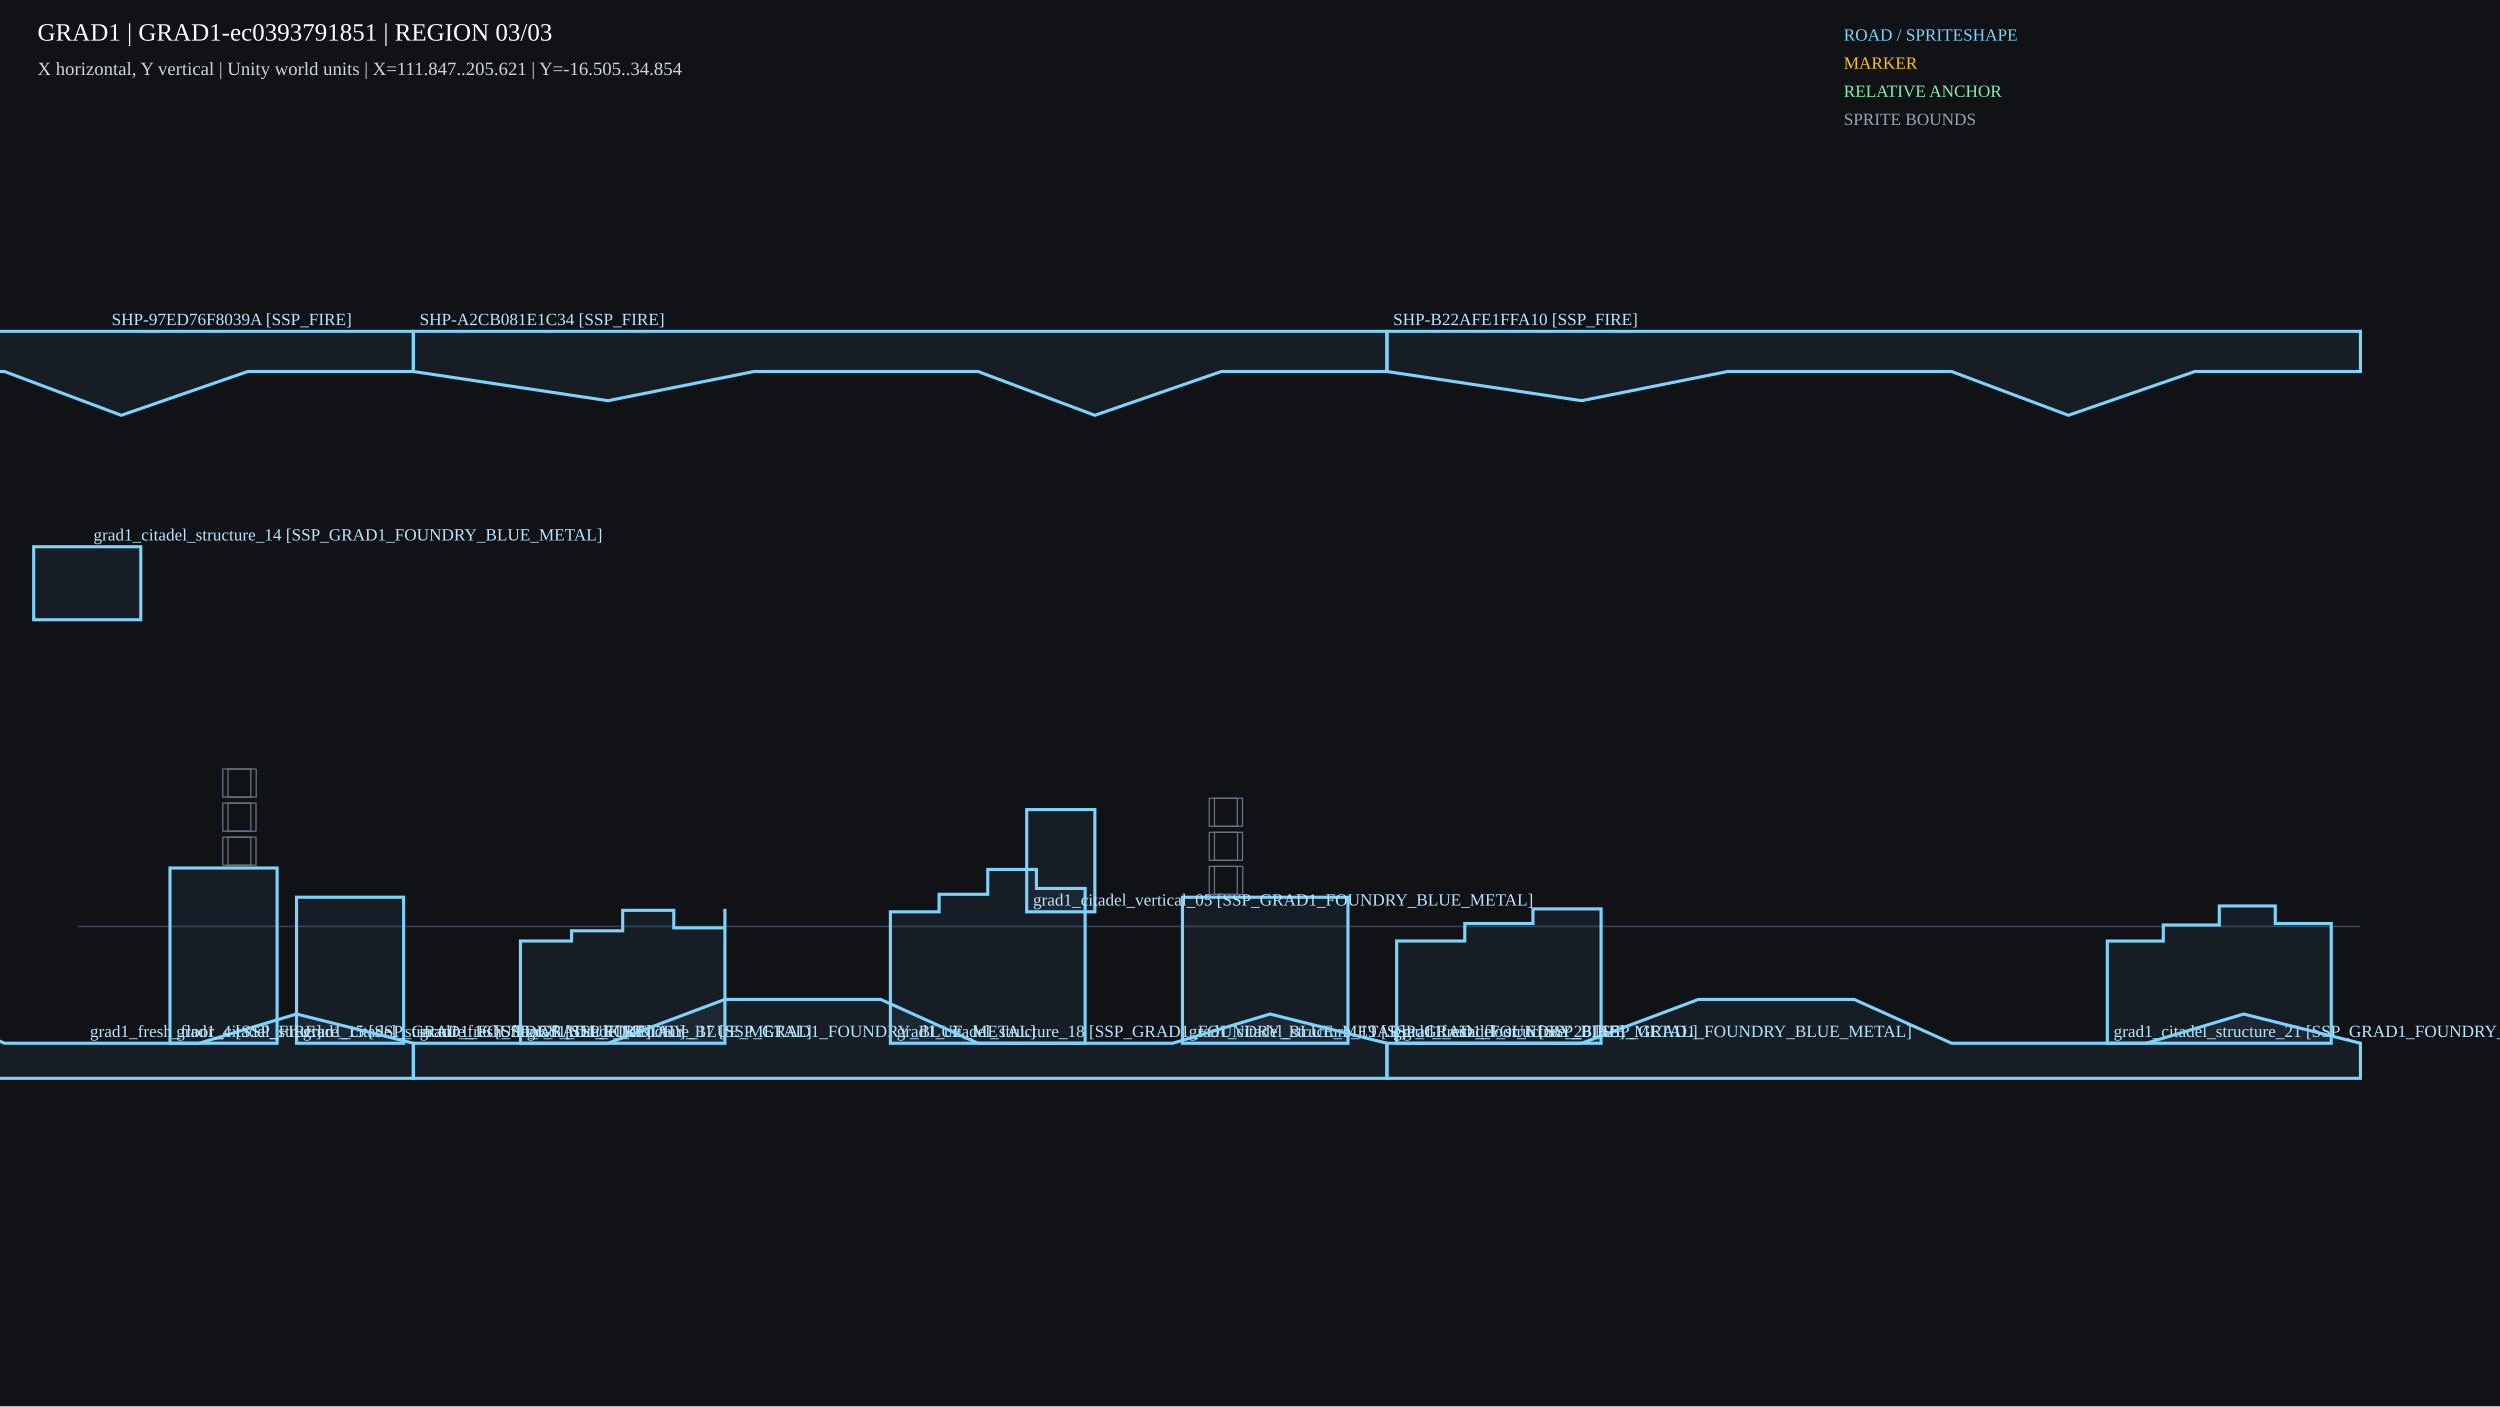
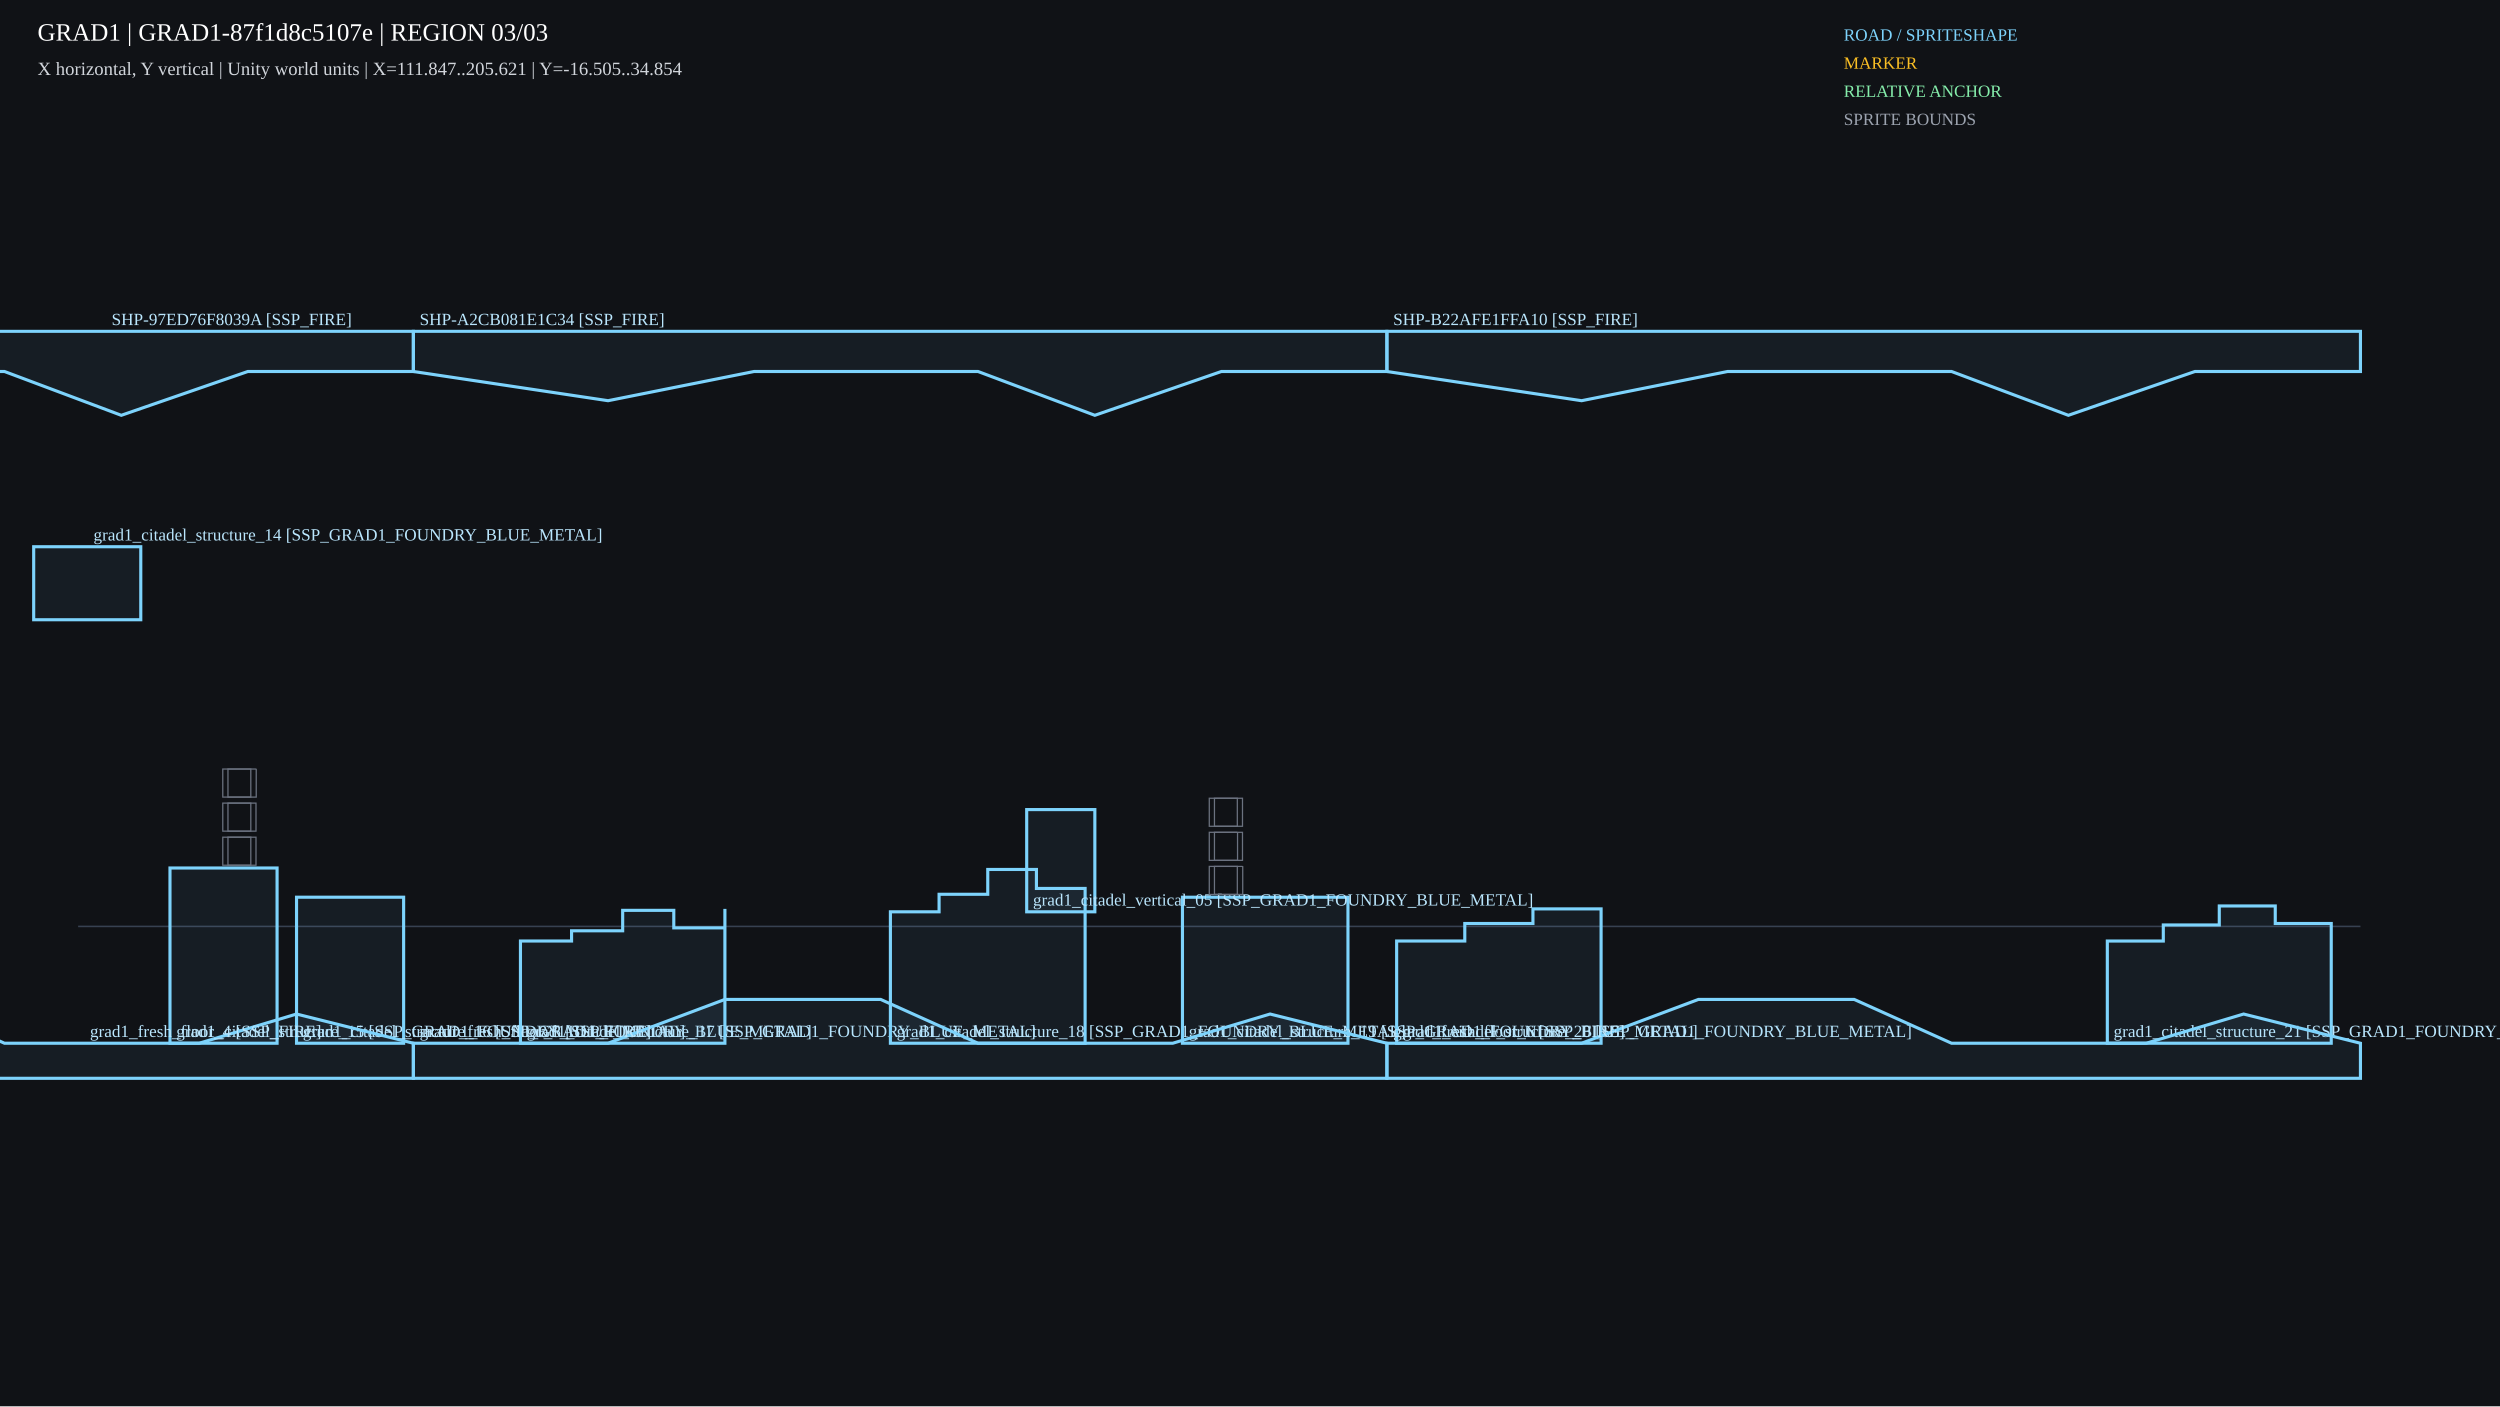
<svg xmlns="http://www.w3.org/2000/svg" viewBox="0 0 1600 900">
  <rect width="100%" height="100%" fill="#101216" />
-   <text x="24" y="26" fill="white" font-size="16">GRAD1 | GRAD1-ec0393791851 | REGION 03/03</text>
+   <text x="24" y="26" fill="white" font-size="16">GRAD1 | GRAD1-87f1d8c5107e | REGION 03/03</text>
  <text x="24" y="48" fill="#d1d5db" font-size="12">X horizontal, Y vertical | Unity world units | X=111.847..205.621 | Y=-16.505..34.854</text>
  <text x="1180" y="26" fill="#7dd3fc" font-size="11">ROAD / SPRITESHAPE</text>
  <text x="1180" y="44" fill="#fbbf24" font-size="11">MARKER</text>
  <text x="1180" y="62" fill="#86efac" font-size="11">RELATIVE ANCHOR</text>
  <text x="1180" y="80" fill="#9ca3af" font-size="11">SPRITE BOUNDS</text>
  <line x1="50" y1="592.904" x2="1510.686" y2="592.904" stroke="#374151" stroke-width="1" />
  <path d="M21.558,396.638 L21.557,396.113 L21.558,394.63 L21.557,392.325 L21.558,389.336 L21.557,385.8 L21.558,381.852 L21.557,377.631 L21.558,373.273 L21.558,368.915 L21.558,364.694 L21.558,360.746 L21.558,357.209 L21.558,354.22 L21.558,351.916 L21.558,350.433 L21.558,349.908 L22.327,349.908 L24.503,349.908 L27.882,349.908 L32.267,349.908 L37.453,349.908 L43.243,349.908 L49.434,349.908 L55.826,349.908 L62.218,349.908 L68.409,349.908 L74.199,349.908 L79.386,349.908 L83.77,349.908 L87.15,349.908 L89.325,349.908 L90.095,349.908 L90.095,350.433 L90.095,351.916 L90.095,354.22 L90.095,357.209 L90.095,360.746 L90.095,364.694 L90.095,368.915 L90.095,373.273 L90.095,377.631 L90.095,381.852 L90.095,385.8 L90.095,389.336 L90.095,392.325 L90.095,394.63 L90.095,396.113 L90.095,396.638 L89.325,396.638 L87.15,396.638 L83.77,396.638 L79.386,396.638 L74.199,396.638 L68.409,396.638 L62.218,396.638 L55.826,396.638 L49.434,396.638 L43.243,396.638 L37.454,396.638 L32.267,396.638 L27.882,396.638 L24.502,396.638 L22.327,396.638 L21.558,396.638 Z" fill="#7dd3fc" fill-opacity="0.06" stroke="#7dd3fc" stroke-width="2" />
  <text x="59.826" y="345.908" fill="#bae6fd" font-size="11">grad1_citadel_structure_14 [SSP_GRAD1_FOUNDRY_BLUE_METAL]</text>
  <path d="M108.787,667.671 L108.787,666.412 L108.787,662.852 L108.787,657.322 L108.787,650.148 L108.787,641.66 L108.787,632.186 L108.787,622.055 L108.787,611.596 L108.787,601.136 L108.787,591.005 L108.787,581.531 L108.787,573.043 L108.787,565.87 L108.787,560.339 L108.787,556.779 L108.787,555.52 L109.557,555.52 L111.732,555.52 L115.112,555.52 L119.496,555.52 L124.683,555.52 L130.473,555.52 L136.664,555.52 L143.056,555.52 L149.447,555.52 L155.638,555.52 L161.428,555.52 L166.615,555.52 L170.999,555.52 L174.379,555.52 L176.554,555.52 L177.324,555.52 L177.324,556.779 L177.324,560.339 L177.324,565.87 L177.324,573.043 L177.324,581.531 L177.324,591.005 L177.324,601.136 L177.324,611.596 L177.324,622.055 L177.324,632.186 L177.324,641.66 L177.324,650.148 L177.324,657.322 L177.324,662.852 L177.324,666.412 L177.324,667.671 L176.554,667.671 L174.379,667.671 L170.999,667.671 L166.615,667.671 L161.428,667.671 L155.639,667.671 L149.447,667.671 L143.055,667.671 L136.664,667.671 L130.472,667.671 L124.683,667.671 L119.496,667.671 L115.112,667.671 L111.732,667.671 L109.557,667.671 L108.787,667.671 Z" fill="#7dd3fc" fill-opacity="0.06" stroke="#7dd3fc" stroke-width="2" />
  <text x="112.787" y="663.671" fill="#bae6fd" font-size="11">grad1_citadel_structure_15 [SSP_GRAD1_FOUNDRY_BLUE_METAL]</text>
  <path d="M189.785,667.671 L189.785,666.622 L189.785,663.656 L189.785,659.047 L189.785,653.068 L189.785,645.995 L189.785,638.1 L189.785,629.658 L189.785,620.942 L189.785,612.225 L189.785,603.783 L189.786,595.888 L189.785,588.815 L189.785,582.837 L189.786,578.227 L189.785,575.261 L189.785,574.212 L190.555,574.212 L192.73,574.212 L196.11,574.212 L200.494,574.212 L205.682,574.212 L211.471,574.212 L217.662,574.212 L224.054,574.212 L230.446,574.212 L236.637,574.212 L242.426,574.212 L247.614,574.212 L251.998,574.212 L255.378,574.212 L257.553,574.212 L258.323,574.212 L258.323,575.261 L258.323,578.227 L258.323,582.837 L258.323,588.815 L258.323,595.888 L258.323,603.783 L258.323,612.225 L258.323,620.942 L258.323,629.658 L258.322,638.1 L258.322,645.995 L258.323,653.068 L258.323,659.047 L258.323,663.656 L258.323,666.622 L258.323,667.671 L257.553,667.671 L255.378,667.671 L251.998,667.671 L247.614,667.671 L242.427,667.671 L236.637,667.671 L230.446,667.671 L224.054,667.671 L217.662,667.671 L211.471,667.671 L205.681,667.671 L200.494,667.671 L196.11,667.671 L192.731,667.671 L190.555,667.671 L189.785,667.671 Z" fill="#7dd3fc" fill-opacity="0.06" stroke="#7dd3fc" stroke-width="2" />
  <text x="193.785" y="663.671" fill="#bae6fd" font-size="11">grad1_citadel_structure_16 [SSP_GRAD1_FOUNDRY_BLUE_METAL]</text>
  <path d="M333.091,667.671 L333.091,666.937 L333.091,664.86 L333.091,661.634 L333.091,657.449 L333.091,652.498 L333.091,646.972 L333.091,641.062 L333.091,634.961 L333.091,628.859 L333.091,622.949 L333.091,617.423 L333.091,612.472 L333.091,608.287 L333.091,605.061 L333.091,602.984 L333.091,602.25 L333.458,602.25 L334.496,602.25 L336.11,602.25 L338.202,602.25 L340.678,602.25 L343.441,602.25 L346.395,602.25 L349.447,602.25 L352.497,602.25 L355.452,602.25 L358.215,602.25 L360.691,602.25 L362.783,602.25 L364.396,602.25 L365.434,602.25 L365.802,602.25 L365.802,602.176 L365.802,601.968 L365.802,601.646 L365.802,601.227 L365.802,600.732 L365.802,600.18 L365.802,599.589 L365.802,598.979 L365.802,598.368 L365.802,597.777 L365.802,597.225 L365.802,596.73 L365.802,596.311 L365.802,595.989 L365.802,595.781 L365.802,595.707 L366.169,595.707 L367.208,595.707 L368.82,595.707 L370.913,595.707 L373.389,595.707 L376.152,595.707 L379.107,595.707 L382.157,595.707 L385.208,595.707 L388.163,595.707 L390.926,595.707 L393.402,595.707 L395.494,595.707 L397.107,595.707 L398.145,595.707 L398.513,595.707 L398.513,595.56 L398.513,595.145 L398.513,594.5 L398.513,593.663 L398.512,592.673 L398.513,591.567 L398.513,590.385 L398.513,589.165 L398.513,587.945 L398.513,586.763 L398.513,585.658 L398.513,584.667 L398.513,583.83 L398.513,583.185 L398.513,582.77 L398.513,582.623 L398.88,582.623 L399.918,582.623 L401.531,582.623 L403.624,582.623 L406.099,582.623 L408.863,582.623 L411.818,582.623 L414.868,582.623 L417.919,582.623 L420.874,582.623 L423.637,582.623 L426.113,582.623 L428.205,582.623 L429.818,582.623 L430.856,582.623 L431.224,582.623 L431.224,582.749 L431.224,583.105 L431.224,583.658 L431.224,584.375 L431.224,585.224 L431.224,586.172 L431.224,587.185 L431.224,588.231 L431.224,589.277 L431.224,590.29 L431.224,591.237 L431.224,592.086 L431.224,592.803 L431.224,593.356 L431.224,593.712 L431.224,593.838 L431.591,593.838 L432.629,593.838 L434.243,593.838 L436.335,593.838 L438.811,593.838 L441.574,593.838 L444.528,593.838 L447.579,593.838 L450.63,593.838 L453.585,593.838 L456.348,593.838 L458.824,593.838 L460.916,593.838 L462.529,593.838 L463.567,593.838 L463.935,593.838 L463.935,593.702 L463.935,593.316 L463.935,592.717 L463.935,591.94 L463.935,591.02 L463.935,589.994 L463.935,588.896 L463.935,587.763 L463.935,586.63 L463.934,585.533 L463.935,584.506 L463.935,583.587 L463.934,582.81 L463.934,582.21 L463.935,581.825 L463.935,581.688 L463.935,582.654 L463.935,585.383 L463.935,589.623 L463.935,595.123 L463.935,601.631 L463.935,608.894 L463.935,616.661 L463.935,624.68 L463.935,632.699 L463.934,640.466 L463.935,647.729 L463.935,654.237 L463.934,659.737 L463.934,663.977 L463.935,666.706 L463.935,667.671 L462.465,667.671 L458.312,667.671 L451.859,667.671 L443.49,667.671 L433.588,667.671 L422.535,667.671 L410.715,667.671 L398.512,667.671 L386.31,667.671 L374.49,667.671 L363.438,667.671 L353.535,667.671 L345.166,667.671 L338.713,667.671 L334.56,667.671 L333.091,667.671 Z" fill="#7dd3fc" fill-opacity="0.06" stroke="#7dd3fc" stroke-width="2" />
  <text x="337.091" y="663.671" fill="#bae6fd" font-size="11">grad1_citadel_structure_17 [SSP_GRAD1_FOUNDRY_BLUE_METAL]</text>
  <path d="M569.856,667.671 L569.856,666.727 L569.856,664.057 L569.856,659.909 L569.856,654.529 L569.856,648.163 L569.856,641.057 L569.856,633.459 L569.856,625.615 L569.856,617.77 L569.855,610.172 L569.855,603.066 L569.856,596.7 L569.856,591.32 L569.856,587.172 L569.856,584.502 L569.856,583.558 L570.205,583.558 L571.194,583.558 L572.731,583.558 L574.723,583.558 L577.081,583.558 L579.713,583.558 L582.527,583.558 L585.432,583.558 L588.338,583.558 L591.152,583.558 L593.783,583.558 L596.141,583.558 L598.134,583.558 L599.671,583.558 L600.659,583.558 L601.009,583.558 L601.009,583.432 L601.009,583.076 L601.009,582.523 L601.009,581.805 L601.009,580.956 L601.009,580.009 L601.009,578.996 L601.009,577.95 L601.009,576.904 L601.009,575.891 L601.009,574.944 L601.009,574.095 L601.009,573.377 L601.009,572.824 L601.009,572.468 L601.009,572.342 L601.359,572.342 L602.348,572.342 L603.884,572.342 L605.877,572.342 L608.234,572.342 L610.866,572.342 L613.68,572.342 L616.586,572.342 L619.491,572.342 L622.305,572.342 L624.937,572.342 L627.295,572.342 L629.287,572.342 L630.824,572.342 L631.813,572.342 L632.162,572.342 L632.162,572.164 L632.162,571.66 L632.162,570.876 L632.163,569.86 L632.162,568.657 L632.162,567.315 L632.162,565.88 L632.162,564.398 L632.162,562.917 L632.162,561.481 L632.162,560.139 L632.162,558.937 L632.162,557.92 L632.162,557.137 L632.162,556.633 L632.162,556.454 L632.512,556.454 L633.501,556.454 L635.037,556.454 L637.03,556.454 L639.388,556.454 L642.019,556.454 L644.833,556.454 L647.739,556.454 L650.644,556.454 L653.458,556.454 L656.09,556.454 L658.448,556.454 L660.441,556.454 L661.977,556.454 L662.966,556.454 L663.315,556.454 L663.315,556.591 L663.315,556.976 L663.315,557.575 L663.315,558.353 L663.315,559.272 L663.315,560.299 L663.315,561.396 L663.316,562.529 L663.315,563.662 L663.315,564.76 L663.315,565.786 L663.315,566.706 L663.315,567.483 L663.315,568.082 L663.315,568.468 L663.315,568.604 L663.665,568.604 L664.654,568.604 L666.19,568.604 L668.183,568.604 L670.541,568.604 L673.173,568.604 L675.987,568.604 L678.892,568.604 L681.798,568.604 L684.611,568.604 L687.243,568.604 L689.601,568.604 L691.594,568.604 L693.13,568.604 L694.119,568.604 L694.469,568.604 L694.469,568.751 L694.469,569.166 L694.469,569.812 L694.469,570.648 L694.469,571.639 L694.469,572.744 L694.469,573.926 L694.469,575.146 L694.469,576.367 L694.469,577.548 L694.469,578.654 L694.469,579.644 L694.469,580.481 L694.469,581.126 L694.469,581.541 L694.469,581.688 L694.469,582.654 L694.469,585.383 L694.469,589.623 L694.469,595.123 L694.469,601.631 L694.469,608.894 L694.469,616.661 L694.469,624.68 L694.469,632.699 L694.469,640.466 L694.469,647.729 L694.469,654.237 L694.469,659.737 L694.469,663.977 L694.469,666.706 L694.469,667.671 L693.069,667.671 L689.114,667.671 L682.969,667.671 L674.998,667.671 L665.567,667.671 L655.04,667.671 L643.784,667.671 L632.162,667.671 L620.541,667.671 L609.284,667.671 L598.757,667.671 L589.326,667.671 L581.356,667.671 L575.21,667.671 L571.255,667.671 L569.856,667.671 Z" fill="#7dd3fc" fill-opacity="0.06" stroke="#7dd3fc" stroke-width="2" />
  <text x="573.856" y="663.671" fill="#bae6fd" font-size="11">grad1_citadel_structure_18 [SSP_GRAD1_FOUNDRY_BLUE_METAL]</text>
  <path d="M756.776,667.671 L756.776,666.622 L756.776,663.656 L756.776,659.047 L756.776,653.068 L756.775,645.995 L756.776,638.1 L756.775,629.658 L756.776,620.942 L756.776,612.225 L756.776,603.783 L756.776,595.888 L756.776,588.815 L756.776,582.837 L756.776,578.227 L756.776,575.261 L756.776,574.212 L757.965,574.212 L761.327,574.212 L766.55,574.212 L773.326,574.212 L781.342,574.212 L790.29,574.212 L799.858,574.212 L809.736,574.212 L819.615,574.212 L829.182,574.212 L838.13,574.212 L846.146,574.212 L852.922,574.212 L858.145,574.212 L861.507,574.212 L862.697,574.212 L862.696,575.261 L862.697,578.227 L862.696,582.837 L862.697,588.815 L862.696,595.888 L862.697,603.783 L862.697,612.225 L862.697,620.942 L862.697,629.658 L862.697,638.1 L862.697,645.995 L862.697,653.068 L862.697,659.047 L862.697,663.656 L862.697,666.622 L862.697,667.671 L861.507,667.671 L858.145,667.671 L852.922,667.671 L846.147,667.671 L838.13,667.671 L829.182,667.671 L819.614,667.671 L809.736,667.671 L799.858,667.671 L790.29,667.671 L781.342,667.671 L773.326,667.671 L766.55,667.671 L761.327,667.671 L757.965,667.671 L756.776,667.671 Z" fill="#7dd3fc" fill-opacity="0.06" stroke="#7dd3fc" stroke-width="2" />
  <text x="760.776" y="663.671" fill="#bae6fd" font-size="11">grad1_citadel_structure_19 [SSP_GRAD1_FOUNDRY_BLUE_METAL]</text>
  <path d="M893.85,667.671 L893.85,666.937 L893.85,664.86 L893.85,661.634 L893.85,657.449 L893.85,652.498 L893.85,646.972 L893.85,641.062 L893.85,634.961 L893.85,628.859 L893.85,622.949 L893.85,617.423 L893.85,612.472 L893.85,608.287 L893.85,605.061 L893.85,602.984 L893.85,602.25 L894.34,602.25 L895.724,602.25 L897.875,602.25 L900.665,602.25 L903.966,602.25 L907.65,602.25 L911.59,602.25 L915.657,602.25 L919.725,602.25 L923.665,602.25 L927.349,602.25 L930.65,602.25 L933.44,602.25 L935.591,602.25 L936.975,602.25 L937.465,602.25 L937.465,602.124 L937.465,601.768 L937.465,601.215 L937.465,600.497 L937.465,599.648 L937.465,598.701 L937.465,597.688 L937.465,596.642 L937.465,595.596 L937.465,594.583 L937.465,593.636 L937.465,592.787 L937.465,592.069 L937.465,591.516 L937.465,591.16 L937.465,591.034 L937.954,591.034 L939.339,591.034 L941.49,591.034 L944.28,591.034 L947.581,591.034 L951.265,591.034 L955.204,591.034 L959.272,591.034 L963.339,591.034 L967.279,591.034 L970.963,591.034 L974.264,591.034 L977.054,591.034 L979.205,591.034 L980.589,591.034 L981.079,591.034 L981.079,590.929 L981.079,590.633 L981.079,590.172 L981.079,589.574 L981.079,588.867 L981.079,588.077 L981.079,587.233 L981.079,586.361 L981.079,585.49 L981.079,584.645 L981.079,583.856 L981.079,583.149 L981.079,582.551 L981.079,582.09 L981.079,581.793 L981.079,581.688 L981.569,581.688 L982.953,581.688 L985.104,581.688 L987.894,581.688 L991.195,581.688 L994.879,581.688 L998.819,581.688 L1002.886,581.688 L1006.954,581.688 L1010.894,581.688 L1014.578,581.688 L1017.879,581.688 L1020.669,581.688 L1022.82,581.688 L1024.204,581.688 L1024.694,581.688 L1024.694,581.835 L1024.694,582.251 L1024.694,582.896 L1024.694,583.733 L1024.694,584.723 L1024.694,585.828 L1024.694,587.01 L1024.694,588.231 L1024.694,589.451 L1024.694,590.633 L1024.694,591.738 L1024.694,592.728 L1024.694,593.565 L1024.694,594.211 L1024.694,594.626 L1024.694,594.773 L1024.694,595.591 L1024.694,597.905 L1024.694,601.5 L1024.694,606.163 L1024.694,611.68 L1024.694,617.838 L1024.694,624.424 L1024.694,631.222 L1024.694,638.021 L1024.694,644.606 L1024.694,650.764 L1024.694,656.281 L1024.694,660.944 L1024.694,664.539 L1024.694,666.853 L1024.694,667.671 L1023.225,667.671 L1019.072,667.671 L1012.619,667.671 L1004.25,667.671 L994.347,667.671 L983.294,667.671 L971.475,667.671 L959.272,667.671 L947.069,667.671 L935.25,667.671 L924.197,667.671 L914.294,667.671 L905.925,667.671 L899.472,667.671 L895.319,667.671 L893.85,667.671 Z" fill="#7dd3fc" fill-opacity="0.06" stroke="#7dd3fc" stroke-width="2" />
  <text x="897.85" y="663.671" fill="#bae6fd" font-size="11">grad1_citadel_structure_20 [SSP_GRAD1_FOUNDRY_BLUE_METAL]</text>
  <path d="M1348.688,667.671 L1348.689,666.937 L1348.689,664.86 L1348.688,661.634 L1348.688,657.449 L1348.688,652.498 L1348.688,646.972 L1348.688,641.062 L1348.688,634.961 L1348.688,628.859 L1348.688,622.949 L1348.688,617.423 L1348.688,612.472 L1348.688,608.287 L1348.688,605.061 L1348.688,602.984 L1348.688,602.25 L1349.091,602.25 L1350.228,602.25 L1351.995,602.25 L1354.286,602.25 L1356.997,602.25 L1360.024,602.25 L1363.26,602.25 L1366.602,602.25 L1369.943,602.25 L1373.179,602.25 L1376.205,602.25 L1378.917,602.25 L1381.209,602.25 L1382.976,602.25 L1384.113,602.25 L1384.515,602.25 L1384.515,602.134 L1384.515,601.808 L1384.515,601.301 L1384.515,600.643 L1384.514,599.865 L1384.515,598.997 L1384.515,598.068 L1384.515,597.109 L1384.515,596.151 L1384.515,595.222 L1384.515,594.353 L1384.515,593.575 L1384.515,592.918 L1384.515,592.411 L1384.515,592.084 L1384.515,591.969 L1384.917,591.969 L1386.055,591.969 L1387.821,591.969 L1390.113,591.969 L1392.824,591.969 L1395.85,591.969 L1399.087,591.969 L1402.428,591.969 L1405.769,591.969 L1409.005,591.969 L1412.032,591.969 L1414.743,591.969 L1417.035,591.969 L1418.802,591.969 L1419.939,591.969 L1420.341,591.969 L1420.341,591.833 L1420.341,591.447 L1420.34,590.848 L1420.341,590.071 L1420.341,589.151 L1420.34,588.125 L1420.341,587.027 L1420.341,585.894 L1420.341,584.761 L1420.341,583.663 L1420.341,582.637 L1420.341,581.718 L1420.341,580.94 L1420.341,580.341 L1420.341,579.956 L1420.341,579.819 L1420.744,579.819 L1421.88,579.819 L1423.647,579.819 L1425.939,579.819 L1428.65,579.819 L1431.676,579.819 L1434.913,579.819 L1438.254,579.819 L1441.595,579.819 L1444.832,579.819 L1447.858,579.819 L1450.569,579.819 L1452.86,579.819 L1454.628,579.819 L1455.765,579.819 L1456.167,579.819 L1456.167,579.945 L1456.167,580.301 L1456.167,580.854 L1456.167,581.572 L1456.167,582.42 L1456.167,583.368 L1456.167,584.381 L1456.167,585.427 L1456.167,586.473 L1456.167,587.486 L1456.167,588.433 L1456.167,589.282 L1456.167,589.999 L1456.167,590.552 L1456.167,590.908 L1456.167,591.034 L1456.57,591.034 L1457.706,591.034 L1459.473,591.034 L1461.765,591.034 L1464.476,591.034 L1467.502,591.034 L1470.739,591.034 L1474.08,591.034 L1477.421,591.034 L1480.658,591.034 L1483.684,591.034 L1486.395,591.034 L1488.687,591.034 L1490.454,591.034 L1491.591,591.034 L1491.993,591.034 L1491.993,591.16 L1491.993,591.516 L1491.993,592.069 L1491.993,592.787 L1491.993,593.636 L1491.993,594.583 L1491.993,595.596 L1491.993,596.642 L1491.993,597.688 L1491.993,598.701 L1491.993,599.648 L1491.993,600.497 L1491.993,601.215 L1491.993,601.768 L1491.993,602.124 L1491.993,602.25 L1491.993,602.984 L1491.993,605.061 L1491.993,608.287 L1491.993,612.472 L1491.993,617.423 L1491.993,622.949 L1491.993,628.859 L1491.993,634.961 L1491.993,641.062 L1491.993,646.972 L1491.993,652.498 L1491.993,657.449 L1491.993,661.634 L1491.993,664.86 L1491.993,666.937 L1491.993,667.671 L1490.384,667.671 L1485.836,667.671 L1478.769,667.671 L1469.602,667.671 L1458.756,667.671 L1446.651,667.671 L1433.706,667.671 L1420.34,667.671 L1406.976,667.671 L1394.031,667.671 L1381.925,667.671 L1371.08,667.671 L1361.913,667.671 L1354.846,667.671 L1350.298,667.671 L1348.688,667.671 Z" fill="#7dd3fc" fill-opacity="0.06" stroke="#7dd3fc" stroke-width="2" />
  <text x="1352.688" y="663.671" fill="#bae6fd" font-size="11">grad1_citadel_structure_21 [SSP_GRAD1_FOUNDRY_BLUE_METAL]</text>
  <path d="M657.085,583.558 L657.085,582.823 L657.085,580.747 L657.085,577.52 L657.085,573.335 L657.085,568.384 L657.085,562.858 L657.085,556.948 L657.085,550.847 L657.085,544.745 L657.085,538.836 L657.085,533.309 L657.085,528.358 L657.085,524.173 L657.085,520.947 L657.085,518.87 L657.085,518.136 L657.575,518.136 L658.959,518.136 L661.11,518.136 L663.9,518.136 L667.201,518.136 L670.885,518.136 L674.825,518.136 L678.892,518.136 L682.96,518.136 L686.9,518.136 L690.584,518.136 L693.885,518.136 L696.675,518.136 L698.825,518.136 L700.21,518.136 L700.7,518.136 L700.7,518.87 L700.7,520.947 L700.7,524.173 L700.7,528.358 L700.7,533.309 L700.7,538.836 L700.7,544.745 L700.7,550.847 L700.7,556.948 L700.7,562.858 L700.7,568.384 L700.7,573.335 L700.7,577.52 L700.7,580.747 L700.7,582.823 L700.7,583.558 L700.21,583.558 L698.825,583.558 L696.675,583.558 L693.885,583.558 L690.584,583.558 L686.9,583.558 L682.96,583.558 L678.892,583.558 L674.825,583.558 L670.885,583.558 L667.201,583.558 L663.9,583.558 L661.11,583.558 L658.959,583.558 L657.575,583.558 L657.085,583.558 Z" fill="#7dd3fc" fill-opacity="0.06" stroke="#7dd3fc" stroke-width="2" />
  <text x="661.085" y="579.558" fill="#bae6fd" font-size="11">grad1_citadel_vertical_05 [SSP_GRAD1_FOUNDRY_BLUE_METAL]</text>
  <path d="M-358.512,212.055 L-351.515,212.055 L-331.74,212.054 L-301.013,212.055 L-261.158,212.055 L-214.002,212.055 L-161.37,212.055 L-105.088,212.054 L-46.98,212.055 L11.129,212.055 L67.411,212.055 L120.044,212.055 L167.199,212.055 L207.054,212.055 L237.781,212.055 L257.556,212.055 L264.553,212.055 L264.553,212.343 L264.553,213.159 L264.553,214.426 L264.553,216.07 L264.554,218.016 L264.554,220.187 L264.553,222.508 L264.553,224.905 L264.553,227.302 L264.553,229.624 L264.553,231.795 L264.553,233.74 L264.553,235.384 L264.553,236.652 L264.553,237.467 L264.553,237.756 L263.364,237.756 L260.002,237.756 L254.779,237.756 L248.003,237.756 L239.987,237.756 L231.039,237.756 L221.471,237.756 L211.593,237.756 L201.714,237.756 L192.146,237.756 L183.199,237.756 L175.182,237.756 L168.407,237.756 L163.184,237.756 L159.822,237.756 L158.632,237.756 L157.722,238.071 L155.152,238.961 L151.157,240.343 L145.976,242.137 L139.846,244.259 L133.004,246.627 L125.687,249.16 L118.133,251.775 L110.579,254.39 L103.262,256.923 L96.42,259.291 L90.29,261.413 L85.109,263.206 L81.114,264.589 L78.543,265.479 L77.634,265.794 L76.794,265.479 L74.421,264.589 L70.734,263.206 L65.951,261.413 L60.293,259.291 L53.977,256.923 L47.223,254.39 L40.25,251.775 L33.277,249.16 L26.522,246.627 L20.207,244.259 L14.548,242.137 L9.766,240.343 L6.078,238.961 L3.705,238.071 L2.866,237.756 L1.256,237.756 L-3.292,237.756 L-10.359,237.756 L-19.526,237.756 L-30.372,237.756 L-42.477,237.756 L-55.422,237.756 L-68.787,237.756 L-82.152,237.756 L-95.097,237.756 L-107.202,237.756 L-118.048,237.756 L-127.214,237.756 L-134.282,237.756 L-138.83,237.756 L-140.44,237.756 L-141.489,237.966 L-144.455,238.559 L-149.064,239.481 L-155.043,240.677 L-162.116,242.091 L-170.011,243.67 L-178.453,245.359 L-187.169,247.102 L-195.886,248.845 L-204.328,250.534 L-212.223,252.113 L-219.296,253.527 L-225.274,254.723 L-229.884,255.645 L-232.85,256.238 L-233.899,256.448 L-235.299,256.238 L-239.254,255.645 L-245.399,254.723 L-253.37,253.527 L-262.801,252.113 L-273.328,250.534 L-284.584,248.845 L-296.206,247.102 L-307.828,245.359 L-319.084,243.67 L-329.61,242.091 L-339.042,240.677 L-347.012,239.481 L-353.158,238.559 L-357.113,237.966 L-358.512,237.756 L-358.513,237.467 L-358.512,236.652 L-358.512,235.384 L-358.512,233.74 L-358.512,231.795 L-358.512,229.624 L-358.513,227.302 L-358.512,224.905 L-358.512,222.508 L-358.512,220.187 L-358.512,218.016 L-358.512,216.07 L-358.512,214.426 L-358.512,213.159 L-358.512,212.343 L-358.512,212.055 Z" fill="#7dd3fc" fill-opacity="0.06" stroke="#7dd3fc" stroke-width="2" />
  <text x="71.411" y="208.055" fill="#bae6fd" font-size="11">SHP-97ED76F8039A [SSP_FIRE]</text>
  <path d="M264.553,212.055 L271.551,212.055 L291.326,212.054 L322.053,212.055 L361.907,212.055 L409.064,212.055 L461.696,212.055 L517.978,212.054 L576.087,212.055 L634.195,212.055 L690.478,212.055 L743.109,212.055 L790.266,212.055 L830.12,212.055 L860.848,212.055 L880.622,212.055 L887.62,212.055 L887.619,212.343 L887.62,213.159 L887.619,214.426 L887.62,216.07 L887.62,218.016 L887.62,220.187 L887.62,222.508 L887.62,224.905 L887.62,227.302 L887.62,229.624 L887.62,231.795 L887.62,233.74 L887.62,235.384 L887.62,236.652 L887.619,237.467 L887.62,237.756 L886.43,237.756 L883.069,237.756 L877.845,237.756 L871.069,237.756 L863.053,237.756 L854.105,237.756 L844.537,237.756 L834.659,237.756 L824.781,237.756 L815.212,237.756 L806.265,237.756 L798.249,237.756 L791.473,237.756 L786.25,237.756 L782.888,237.756 L781.698,237.756 L780.789,238.071 L778.218,238.961 L774.223,240.343 L769.042,242.137 L762.912,244.259 L756.07,246.627 L748.753,249.16 L741.199,251.775 L733.645,254.39 L726.328,256.923 L719.486,259.291 L713.356,261.413 L708.175,263.206 L704.18,264.589 L701.609,265.479 L700.7,265.794 L699.86,265.479 L697.487,264.589 L693.8,263.206 L689.017,261.413 L683.359,259.291 L677.043,256.923 L670.289,254.39 L663.316,251.775 L656.343,249.16 L649.589,246.627 L643.273,244.259 L637.614,242.137 L632.832,240.343 L629.144,238.961 L626.771,238.071 L625.932,237.756 L624.322,237.756 L619.774,237.756 L612.707,237.756 L603.54,237.756 L592.695,237.756 L580.589,237.756 L567.644,237.756 L554.279,237.756 L540.914,237.756 L527.97,237.756 L515.864,237.756 L505.018,237.756 L495.852,237.756 L488.784,237.756 L484.236,237.756 L482.627,237.756 L481.577,237.966 L478.611,238.559 L474.002,239.481 L468.024,240.677 L460.95,242.091 L453.055,243.67 L444.613,245.359 L435.897,247.102 L427.18,248.845 L418.738,250.534 L410.843,252.113 L403.77,253.527 L397.792,254.723 L393.182,255.645 L390.216,256.238 L389.167,256.448 L387.767,256.238 L383.812,255.645 L377.667,254.723 L369.696,253.527 L360.265,252.113 L349.738,250.534 L338.482,248.845 L326.86,247.102 L315.238,245.359 L303.982,243.67 L293.455,242.091 L284.024,240.677 L276.053,239.481 L269.908,238.559 L265.953,237.966 L264.553,237.756 L264.553,237.467 L264.553,236.652 L264.553,235.384 L264.553,233.74 L264.554,231.795 L264.554,229.624 L264.553,227.302 L264.553,224.905 L264.553,222.508 L264.553,220.187 L264.553,218.016 L264.553,216.07 L264.553,214.426 L264.553,213.159 L264.553,212.343 L264.553,212.055 Z" fill="#7dd3fc" fill-opacity="0.06" stroke="#7dd3fc" stroke-width="2" />
  <text x="268.553" y="208.055" fill="#bae6fd" font-size="11">SHP-A2CB081E1C34 [SSP_FIRE]</text>
  <path d="M887.62,212.055 L894.617,212.055 L914.392,212.054 L945.119,212.055 L984.974,212.055 L1032.13,212.055 L1084.761,212.055 L1141.045,212.054 L1199.152,212.055 L1257.26,212.055 L1313.543,212.055 L1366.175,212.055 L1413.331,212.055 L1453.186,212.055 L1483.913,212.055 L1503.688,212.055 L1510.685,212.055 L1510.686,212.343 L1510.685,213.159 L1510.685,214.426 L1510.685,216.07 L1510.685,218.016 L1510.685,220.187 L1510.685,222.508 L1510.685,224.905 L1510.685,227.302 L1510.685,229.624 L1510.685,231.795 L1510.685,233.74 L1510.685,235.384 L1510.685,236.652 L1510.685,237.467 L1510.685,237.756 L1509.496,237.756 L1506.134,237.756 L1500.91,237.756 L1494.136,237.756 L1486.119,237.756 L1477.171,237.756 L1467.603,237.756 L1457.725,237.756 L1447.846,237.756 L1438.278,237.756 L1429.331,237.756 L1421.314,237.756 L1414.539,237.756 L1409.315,237.756 L1405.954,237.756 L1404.764,237.756 L1403.855,238.071 L1401.284,238.961 L1397.289,240.343 L1392.108,242.137 L1385.978,244.259 L1379.136,246.627 L1371.819,249.16 L1364.265,251.775 L1356.711,254.39 L1349.394,256.923 L1342.552,259.291 L1336.422,261.413 L1331.241,263.206 L1327.246,264.589 L1324.675,265.479 L1323.766,265.794 L1322.927,265.479 L1320.553,264.589 L1316.866,263.206 L1312.083,261.413 L1306.424,259.291 L1300.109,256.923 L1293.355,254.39 L1286.382,251.775 L1279.409,249.16 L1272.655,246.627 L1266.339,244.259 L1260.68,242.137 L1255.898,240.343 L1252.21,238.961 L1249.837,238.071 L1248.998,237.756 L1247.389,237.756 L1242.84,237.756 L1235.773,237.756 L1226.606,237.756 L1215.76,237.756 L1203.655,237.756 L1190.71,237.756 L1177.345,237.756 L1163.98,237.756 L1151.035,237.756 L1138.93,237.756 L1128.084,237.756 L1118.917,237.756 L1111.85,237.756 L1107.302,237.756 L1105.693,237.756 L1104.643,237.966 L1101.677,238.559 L1097.068,239.481 L1091.09,240.677 L1084.016,242.091 L1076.121,243.67 L1067.679,245.359 L1058.963,247.102 L1050.246,248.845 L1041.804,250.534 L1033.91,252.113 L1026.836,253.527 L1020.858,254.723 L1016.249,255.645 L1013.282,256.238 L1012.233,256.448 L1010.833,256.238 L1006.879,255.645 L1000.733,254.723 L992.762,253.527 L983.331,252.113 L972.804,250.534 L961.548,248.845 L949.926,247.102 L938.305,245.359 L927.048,243.67 L916.522,242.091 L907.09,240.677 L899.12,239.481 L892.974,238.559 L889.019,237.966 L887.62,237.756 L887.619,237.467 L887.62,236.652 L887.619,235.384 L887.62,233.74 L887.62,231.795 L887.62,229.624 L887.62,227.302 L887.62,224.905 L887.62,222.508 L887.62,220.187 L887.62,218.016 L887.62,216.07 L887.62,214.426 L887.62,213.159 L887.619,212.343 L887.62,212.055 Z" fill="#7dd3fc" fill-opacity="0.06" stroke="#7dd3fc" stroke-width="2" />
  <text x="891.62" y="208.055" fill="#bae6fd" font-size="11">SHP-B22AFE1FFA10 [SSP_FIRE]</text>
  <path d="M-358.512,667.671 L-357.113,667.671 L-353.158,667.671 L-347.012,667.671 L-339.042,667.671 L-329.61,667.671 L-319.084,667.671 L-307.828,667.671 L-296.206,667.671 L-284.584,667.671 L-273.328,667.671 L-262.801,667.671 L-253.37,667.671 L-245.399,667.671 L-239.254,667.671 L-235.299,667.671 L-233.899,667.671 L-233.06,667.357 L-230.687,666.467 L-226.999,665.084 L-222.217,663.291 L-216.558,661.169 L-210.242,658.8 L-203.488,656.267 L-196.516,653.653 L-189.542,651.038 L-182.789,648.505 L-176.473,646.136 L-170.814,644.014 L-166.032,642.221 L-162.344,640.838 L-159.971,639.948 L-159.131,639.634 L-158.012,639.634 L-154.848,639.634 L-149.932,639.634 L-143.555,639.634 L-136.01,639.634 L-127.589,639.634 L-118.584,639.634 L-109.286,639.634 L-99.989,639.634 L-90.984,639.634 L-82.562,639.634 L-75.018,639.634 L-68.641,639.634 L-63.724,639.634 L-60.561,639.634 L-59.441,639.634 L-58.741,639.948 L-56.764,640.838 L-53.691,642.221 L-49.706,644.014 L-44.99,646.136 L-39.727,648.505 L-34.098,651.038 L-28.288,653.653 L-22.477,656.267 L-16.849,658.8 L-11.585,661.169 L-6.87,663.291 L-2.885,665.084 L0.188,666.467 L2.166,667.357 L2.866,667.671 L4.265,667.671 L8.22,667.671 L14.366,667.671 L22.336,667.671 L31.768,667.671 L42.294,667.671 L53.551,667.671 L65.172,667.671 L76.794,667.671 L88.051,667.671 L98.577,667.671 L108.008,667.671 L115.979,667.671 L122.125,667.671 L126.08,667.671 L127.479,667.671 L128.179,667.462 L130.156,666.868 L133.229,665.947 L137.215,664.751 L141.93,663.336 L147.193,661.757 L152.822,660.069 L158.632,658.325 L164.443,656.582 L170.071,654.894 L175.335,653.315 L180.05,651.9 L184.035,650.705 L187.108,649.783 L189.085,649.189 L189.785,648.98 L190.625,649.189 L192.998,649.783 L196.685,650.705 L201.468,651.9 L207.127,653.315 L213.443,654.894 L220.196,656.582 L227.17,658.325 L234.142,660.069 L240.897,661.757 L247.212,663.336 L252.871,664.751 L257.654,665.947 L261.341,666.868 L263.714,667.462 L264.553,667.671 L264.553,667.923 L264.553,668.635 L264.553,669.742 L264.553,671.176 L264.554,672.874 L264.554,674.769 L264.553,676.795 L264.553,678.887 L264.553,680.979 L264.553,683.005 L264.553,684.9 L264.553,686.597 L264.553,688.032 L264.553,689.138 L264.553,689.85 L264.553,690.102 L257.556,690.102 L237.781,690.102 L207.054,690.102 L167.199,690.102 L120.044,690.102 L67.412,690.102 L11.129,690.102 L-46.979,690.102 L-105.088,690.102 L-161.37,690.102 L-214.002,690.102 L-261.158,690.102 L-301.013,690.102 L-331.74,690.102 L-351.515,690.102 L-358.512,690.102 L-358.513,689.85 L-358.512,689.138 L-358.512,688.032 L-358.512,686.597 L-358.512,684.9 L-358.512,683.005 L-358.513,680.979 L-358.512,678.887 L-358.512,676.795 L-358.512,674.769 L-358.512,672.874 L-358.512,671.176 L-358.512,669.742 L-358.512,668.635 L-358.512,667.923 L-358.512,667.671 Z" fill="#7dd3fc" fill-opacity="0.06" stroke="#7dd3fc" stroke-width="2" />
  <text x="57.551" y="663.671" fill="#bae6fd" font-size="11">grad1_fresh_floor_4 [SSP_FIRE]</text>
  <path d="M264.553,667.671 L265.953,667.671 L269.908,667.671 L276.053,667.671 L284.024,667.671 L293.456,667.671 L303.982,667.671 L315.238,667.671 L326.86,667.671 L338.482,667.671 L349.738,667.671 L360.265,667.671 L369.696,667.671 L377.667,667.671 L383.812,667.671 L387.767,667.671 L389.167,667.671 L390.006,667.357 L392.379,666.467 L396.067,665.084 L400.849,663.291 L406.508,661.169 L412.824,658.8 L419.578,656.267 L426.55,653.653 L433.524,651.038 L440.278,648.505 L446.593,646.136 L452.252,644.014 L457.034,642.221 L460.722,640.838 L463.095,639.948 L463.935,639.634 L465.054,639.634 L468.218,639.634 L473.135,639.634 L479.511,639.634 L487.056,639.634 L495.477,639.634 L504.483,639.634 L513.78,639.634 L523.077,639.634 L532.083,639.634 L540.504,639.634 L548.049,639.634 L554.426,639.634 L559.342,639.634 L562.506,639.634 L563.626,639.634 L564.325,639.948 L566.303,640.838 L569.375,642.221 L573.361,644.014 L578.077,646.136 L583.34,648.505 L588.968,651.038 L594.779,653.653 L600.59,656.267 L606.218,658.8 L611.481,661.169 L616.196,663.291 L620.182,665.084 L623.255,666.467 L625.232,667.357 L625.932,667.671 L627.331,667.671 L631.286,667.671 L637.432,667.671 L645.403,667.671 L654.834,667.671 L665.36,667.671 L676.617,667.671 L688.239,667.671 L699.86,667.671 L711.117,667.671 L721.643,667.671 L731.075,667.671 L739.045,667.671 L745.191,667.671 L749.146,667.671 L750.545,667.671 L751.245,667.462 L753.223,666.868 L756.295,665.947 L760.281,664.751 L764.996,663.336 L770.26,661.757 L775.888,660.069 L781.699,658.325 L787.509,656.582 L793.137,654.894 L798.401,653.315 L803.116,651.9 L807.102,650.705 L810.174,649.783 L812.152,649.189 L812.852,648.98 L813.691,649.189 L816.064,649.783 L819.752,650.705 L824.534,651.9 L830.193,653.315 L836.509,654.894 L843.262,656.582 L850.236,658.325 L857.209,660.069 L863.963,661.757 L870.279,663.336 L875.937,664.751 L880.72,665.947 L884.407,666.868 L886.78,667.462 L887.62,667.671 L887.619,667.923 L887.62,668.635 L887.619,669.742 L887.62,671.176 L887.62,672.874 L887.62,674.769 L887.62,676.795 L887.62,678.887 L887.62,680.979 L887.62,683.005 L887.62,684.9 L887.62,686.597 L887.62,688.032 L887.62,689.138 L887.619,689.85 L887.62,690.102 L880.622,690.102 L860.848,690.102 L830.12,690.102 L790.266,690.102 L743.11,690.102 L690.478,690.102 L634.195,690.102 L576.086,690.102 L517.978,690.102 L461.695,690.102 L409.063,690.102 L361.907,690.102 L322.053,690.102 L291.326,690.102 L271.551,690.102 L264.553,690.102 L264.553,689.85 L264.553,689.138 L264.553,688.032 L264.553,686.597 L264.554,684.9 L264.554,683.005 L264.553,680.979 L264.553,678.887 L264.553,676.795 L264.553,674.769 L264.553,672.874 L264.553,671.176 L264.553,669.742 L264.553,668.635 L264.553,667.923 L264.553,667.671 Z" fill="#7dd3fc" fill-opacity="0.06" stroke="#7dd3fc" stroke-width="2" />
  <text x="268.553" y="663.671" fill="#bae6fd" font-size="11">grad1_fresh_floor_5 [SSP_FIRE]</text>
  <path d="M887.62,667.671 L889.019,667.671 L892.974,667.671 L899.119,667.671 L907.09,667.671 L916.522,667.671 L927.048,667.671 L938.305,667.671 L949.926,667.671 L961.548,667.671 L972.804,667.671 L983.331,667.671 L992.762,667.671 L1000.733,667.671 L1006.879,667.671 L1010.833,667.671 L1012.233,667.671 L1013.072,667.357 L1015.446,666.467 L1019.133,665.084 L1023.915,663.291 L1029.574,661.169 L1035.89,658.8 L1042.644,656.267 L1049.617,653.653 L1056.59,651.038 L1063.344,648.505 L1069.66,646.136 L1075.318,644.014 L1080.101,642.221 L1083.788,640.838 L1086.161,639.948 L1087.001,639.634 L1088.12,639.634 L1091.284,639.634 L1096.201,639.634 L1102.578,639.634 L1110.123,639.634 L1118.544,639.634 L1127.549,639.634 L1136.846,639.634 L1146.144,639.634 L1155.149,639.634 L1163.57,639.634 L1171.115,639.634 L1177.491,639.634 L1182.407,639.634 L1185.572,639.634 L1186.691,639.634 L1187.391,639.948 L1189.368,640.838 L1192.441,642.221 L1196.427,644.014 L1201.142,646.136 L1206.405,648.505 L1212.034,651.038 L1217.844,653.653 L1223.655,656.267 L1229.284,658.8 L1234.547,661.169 L1239.262,663.291 L1243.248,665.084 L1246.321,666.467 L1248.298,667.357 L1248.998,667.671 L1250.398,667.671 L1254.352,667.671 L1260.497,667.671 L1268.469,667.671 L1277.9,667.671 L1288.426,667.671 L1299.683,667.671 L1311.304,667.671 L1322.926,667.671 L1334.183,667.671 L1344.709,667.671 L1354.14,667.671 L1362.111,667.671 L1368.256,667.671 L1372.212,667.671 L1373.611,667.671 L1374.311,667.462 L1376.288,666.868 L1379.36,665.947 L1383.347,664.751 L1388.062,663.336 L1393.325,661.757 L1398.953,660.069 L1404.764,658.325 L1410.575,656.582 L1416.203,654.894 L1421.467,653.315 L1426.182,651.9 L1430.168,650.705 L1433.24,649.783 L1435.218,649.189 L1435.918,648.98 L1436.758,649.189 L1439.13,649.783 L1442.817,650.705 L1447.6,651.9 L1453.259,653.315 L1459.574,654.894 L1466.328,656.582 L1473.301,658.325 L1480.275,660.069 L1487.028,661.757 L1493.344,663.336 L1499.003,664.751 L1503.785,665.947 L1507.473,666.868 L1509.846,667.462 L1510.685,667.671 L1510.686,667.923 L1510.685,668.635 L1510.685,669.742 L1510.685,671.176 L1510.685,672.874 L1510.685,674.769 L1510.685,676.795 L1510.685,678.887 L1510.685,680.979 L1510.685,683.005 L1510.685,684.9 L1510.685,686.597 L1510.685,688.032 L1510.685,689.138 L1510.685,689.85 L1510.685,690.102 L1503.688,690.102 L1483.913,690.102 L1453.186,690.102 L1413.331,690.102 L1366.175,690.102 L1313.543,690.102 L1257.26,690.102 L1199.152,690.102 L1141.044,690.102 L1084.761,690.102 L1032.13,690.102 L984.974,690.102 L945.119,690.102 L914.392,690.102 L894.617,690.102 L887.62,690.102 L887.619,689.85 L887.62,689.138 L887.619,688.032 L887.62,686.597 L887.62,684.9 L887.62,683.005 L887.62,680.979 L887.62,678.887 L887.62,676.795 L887.62,674.769 L887.62,672.874 L887.62,671.176 L887.62,669.742 L887.62,668.635 L887.619,667.923 L887.62,667.671 Z" fill="#7dd3fc" fill-opacity="0.06" stroke="#7dd3fc" stroke-width="2" />
  <text x="891.62" y="663.671" fill="#bae6fd" font-size="11">grad1_fresh_floor_6 [SSP_FIRE]</text>
  <polygon points="145.893,535.8 145.893,553.744 163.838,553.744 163.838,535.8" fill="none" stroke="#6b7280" stroke-width="0.8" />
  <polygon points="145.893,513.992 145.893,531.937 163.838,531.937 163.838,513.992" fill="none" stroke="#6b7280" stroke-width="0.8" />
  <polygon points="145.893,492.185 145.893,510.129 163.987,510.129 163.987,492.335 163.538,492.185" fill="none" stroke="#6b7280" stroke-width="0.8" />
  <polygon points="142.577,535.8 142.577,553.744 160.521,553.744 160.521,535.8" fill="none" stroke="#6b7280" stroke-width="0.8" />
  <polygon points="142.577,513.992 142.577,531.937 160.521,531.937 160.521,513.992" fill="none" stroke="#6b7280" stroke-width="0.8" />
  <polygon points="142.577,492.185 142.577,510.129 160.521,510.129 160.521,492.185" fill="none" stroke="#6b7280" stroke-width="0.8" />
  <polygon points="777.251,554.492 777.251,572.436 795.345,572.436 795.345,554.641 794.896,554.492" fill="none" stroke="#6b7280" stroke-width="0.8" />
  <polygon points="777.251,532.684 777.251,550.629 795.195,550.629 795.195,532.684" fill="none" stroke="#6b7280" stroke-width="0.8" />
  <polygon points="777.251,510.877 777.251,528.821 795.195,528.821 795.195,510.877" fill="none" stroke="#6b7280" stroke-width="0.8" />
  <polygon points="773.934,554.492 773.934,572.436 791.879,572.436 791.879,554.492" fill="none" stroke="#6b7280" stroke-width="0.8" />
  <polygon points="773.934,532.684 773.934,550.629 792.028,550.629 792.028,532.834 791.579,532.684" fill="none" stroke="#6b7280" stroke-width="0.8" />
  <polygon points="773.934,510.877 773.934,528.821 791.879,528.821 791.879,510.877" fill="none" stroke="#6b7280" stroke-width="0.8" />
</svg>
